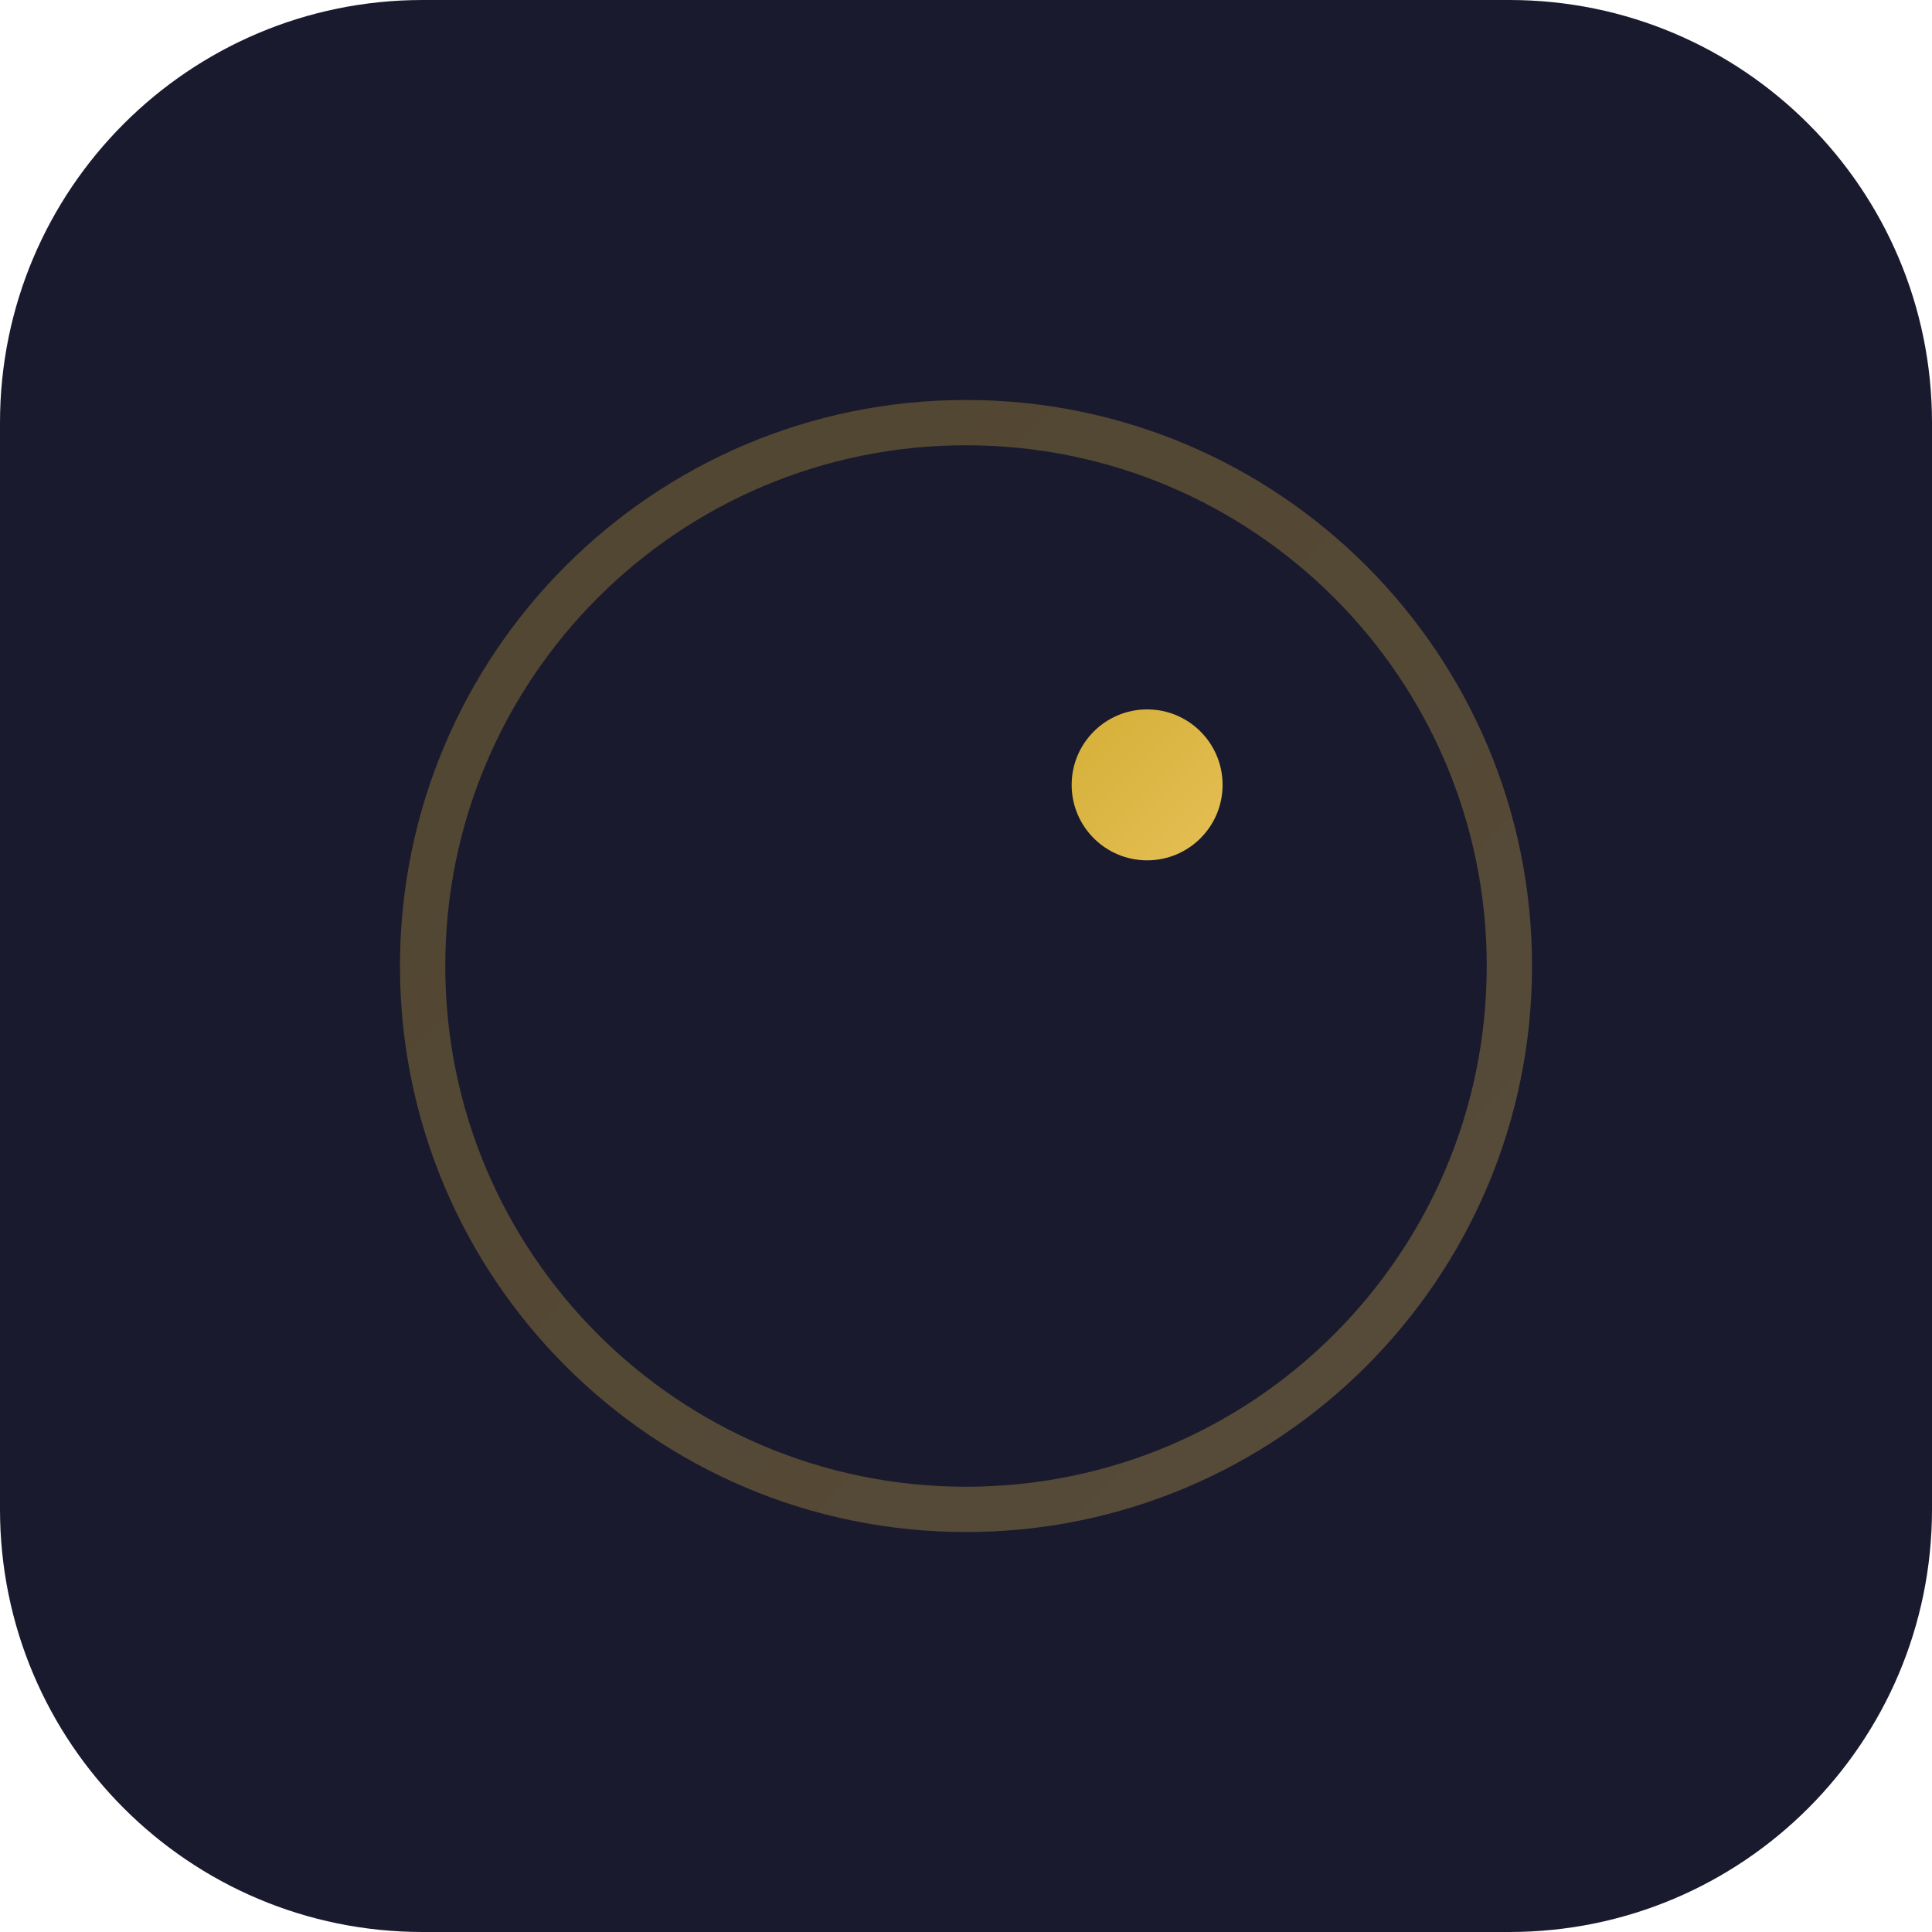
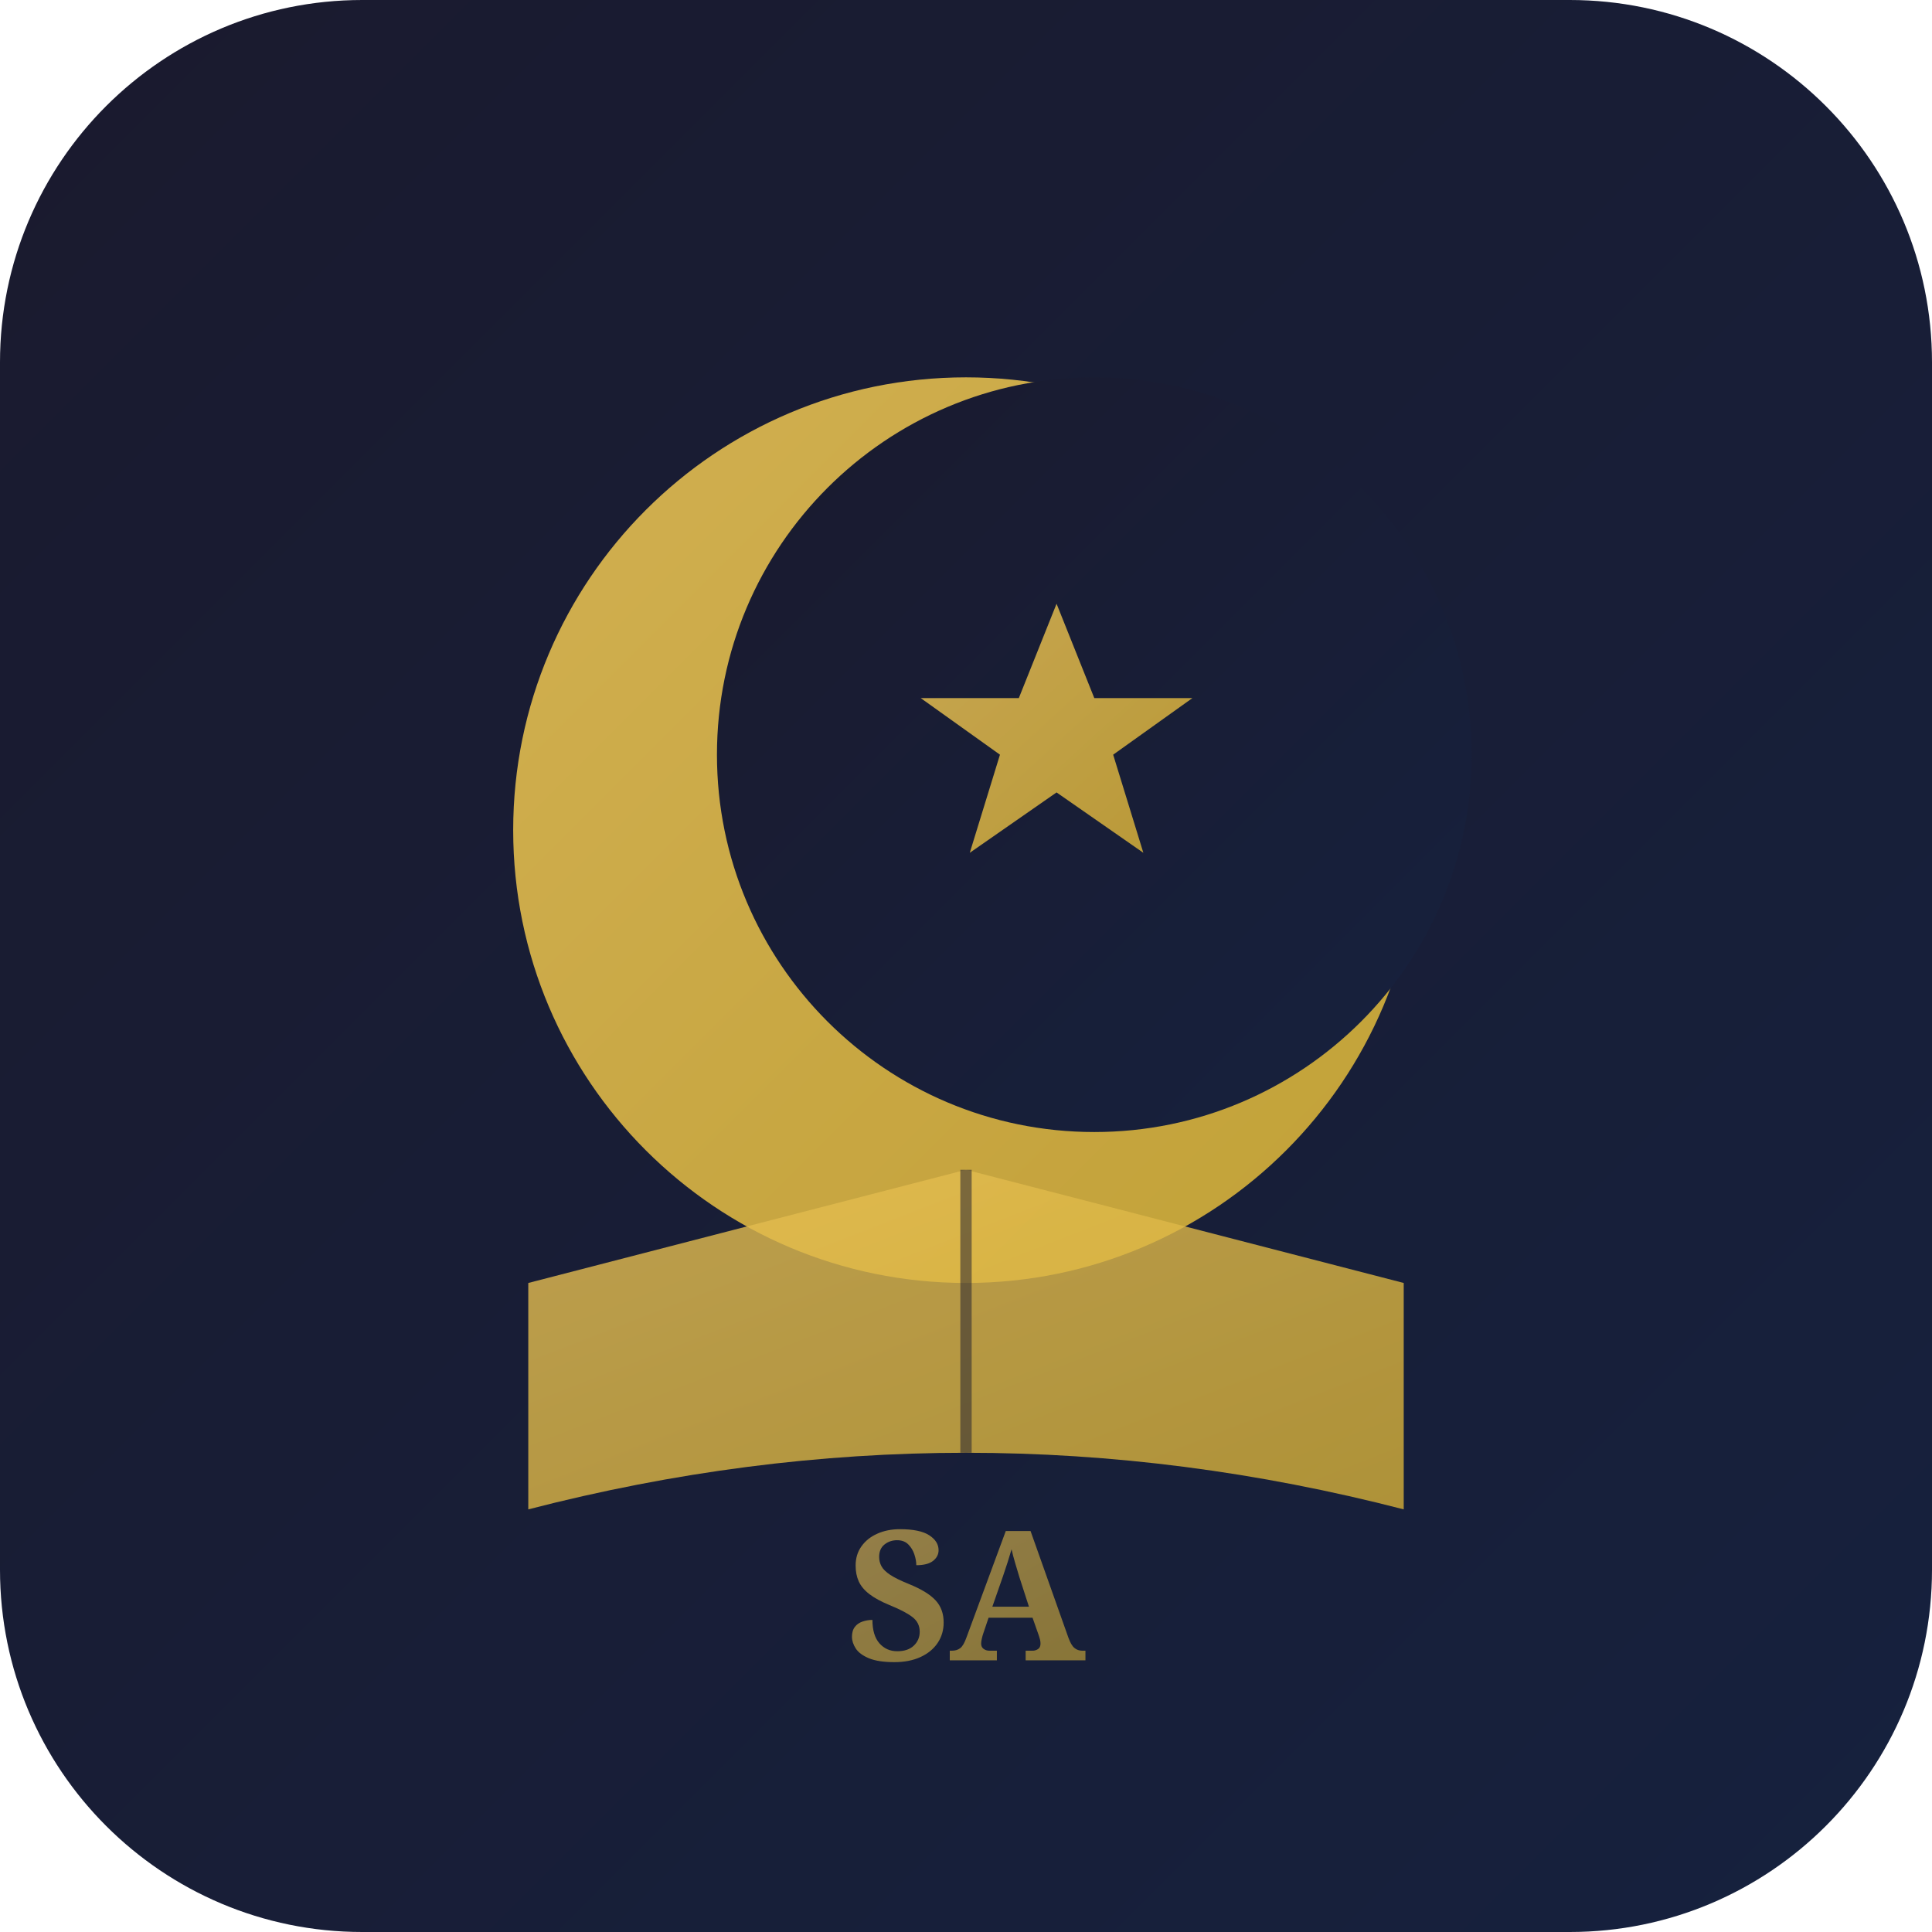
- <svg xmlns="http://www.w3.org/2000/svg" viewBox="0 0 64 64">
+ <svg xmlns="http://www.w3.org/2000/svg" viewBox="0 0 512 512">
  <defs>
+     <linearGradient id="bg" x1="0%" y1="0%" x2="100%" y2="100%">
+       <stop offset="0%" style="stop-color:#1a1a2e" />
+       <stop offset="100%" style="stop-color:#16213e" />
+     </linearGradient>
    <linearGradient id="gold" x1="0%" y1="0%" x2="100%" y2="100%">
-       <stop offset="0%" stop-color="#d4af37" />
-       <stop offset="100%" stop-color="#e6bf55" />
+       <stop offset="0%" style="stop-color:#e6bf55" />
+       <stop offset="100%" style="stop-color:#d4af37" />
    </linearGradient>
  </defs>
-   <rect width="64" height="64" rx="14" fill="#1a1a2e" />
-   <g transform="translate(32,32)">
-     <circle r="18" fill="none" stroke="url(#gold)" stroke-width="1.5" opacity="0.3" />
-     <path d="M-4,-14 A14,14 0 1,0 -4,14 A10,10 0 1,1 -4,-14" fill="url(#gold)" />
-     <circle cx="6" cy="-6" r="2.5" fill="url(#gold)" />
-   </g>
+   <rect width="512" height="512" rx="96" fill="url(#bg)" />
+   <circle cx="256" cy="220" r="120" fill="url(#gold)" opacity="0.9" />
+   <circle cx="290" cy="200" r="100" fill="url(#bg)" />
+   <polygon points="280,160 290,185 316,185 295,200 303,226 280,210 257,226 265,200 244,185 270,185" fill="url(#gold)" opacity="0.85" />
+   <path d="M140 340 L256 310 L372 340 L372 400 Q256 370 140 400 Z" fill="url(#gold)" opacity="0.8" />
+   <line x1="256" y1="310" x2="256" y2="385" stroke="#1a1a2e" stroke-width="3" opacity="0.5" />
+   <text x="256" y="440" text-anchor="middle" font-family="serif" font-weight="700" font-size="48" fill="url(#gold)" opacity="0.6">SA</text>
</svg>
